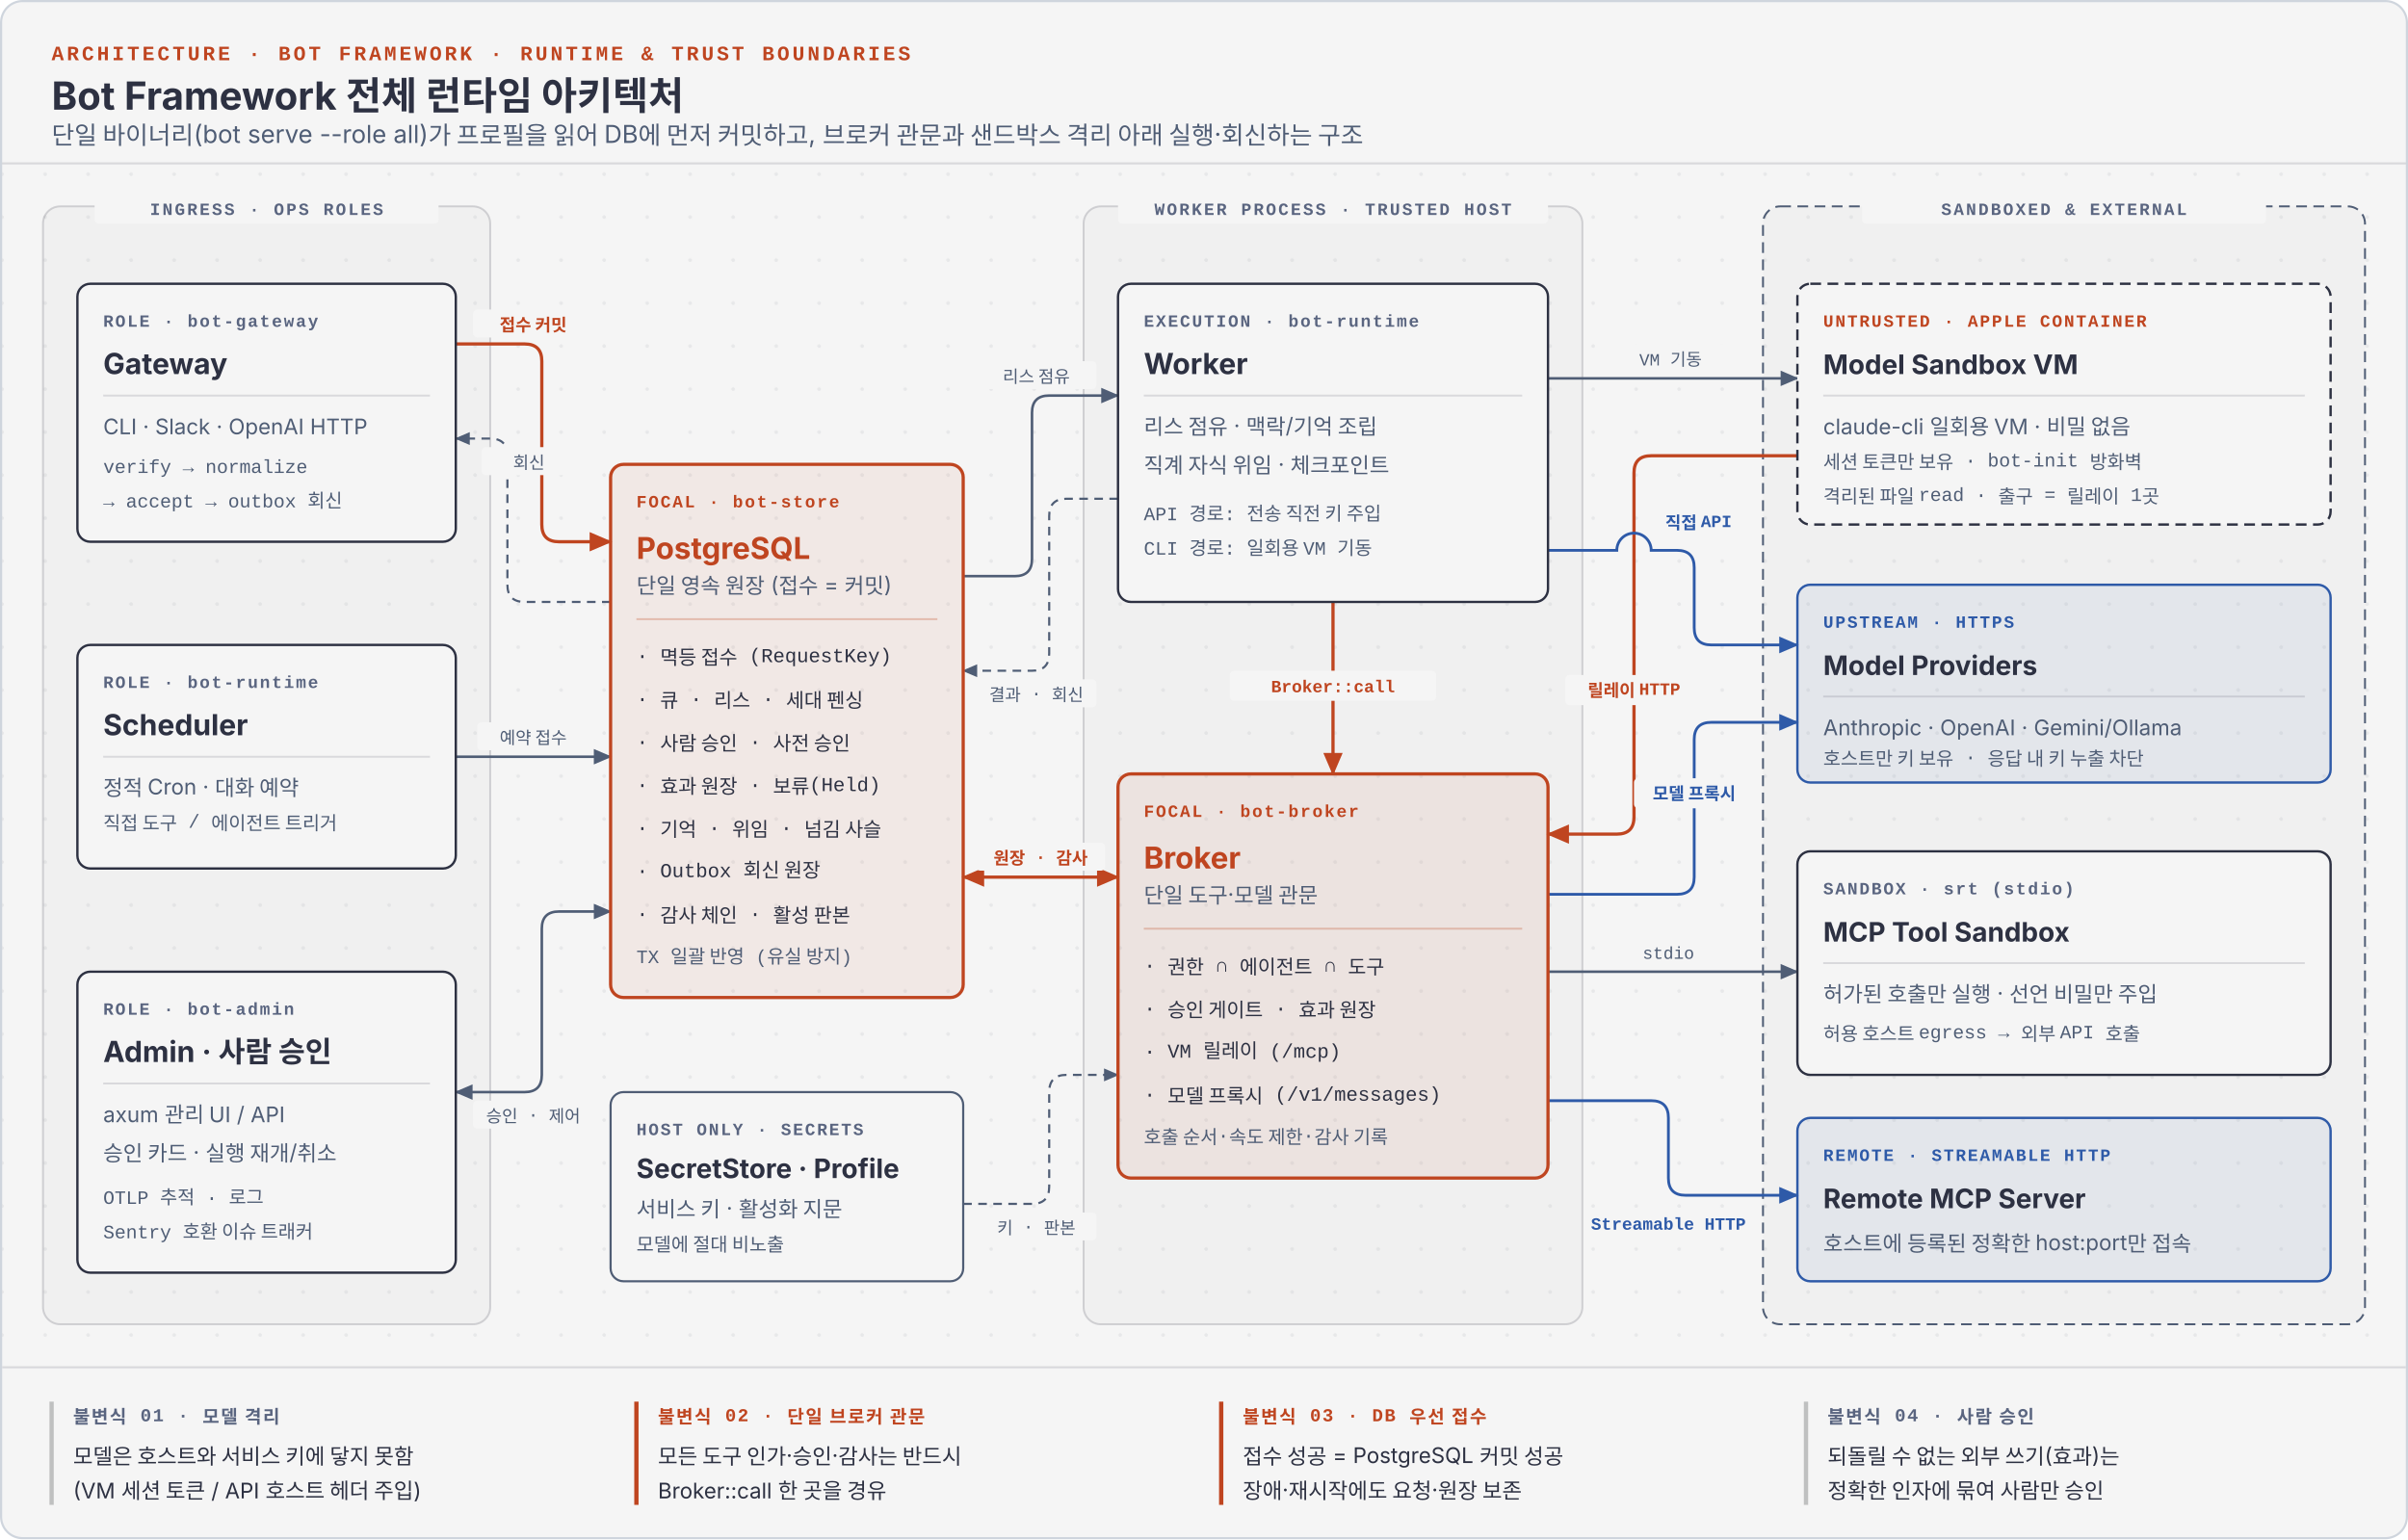
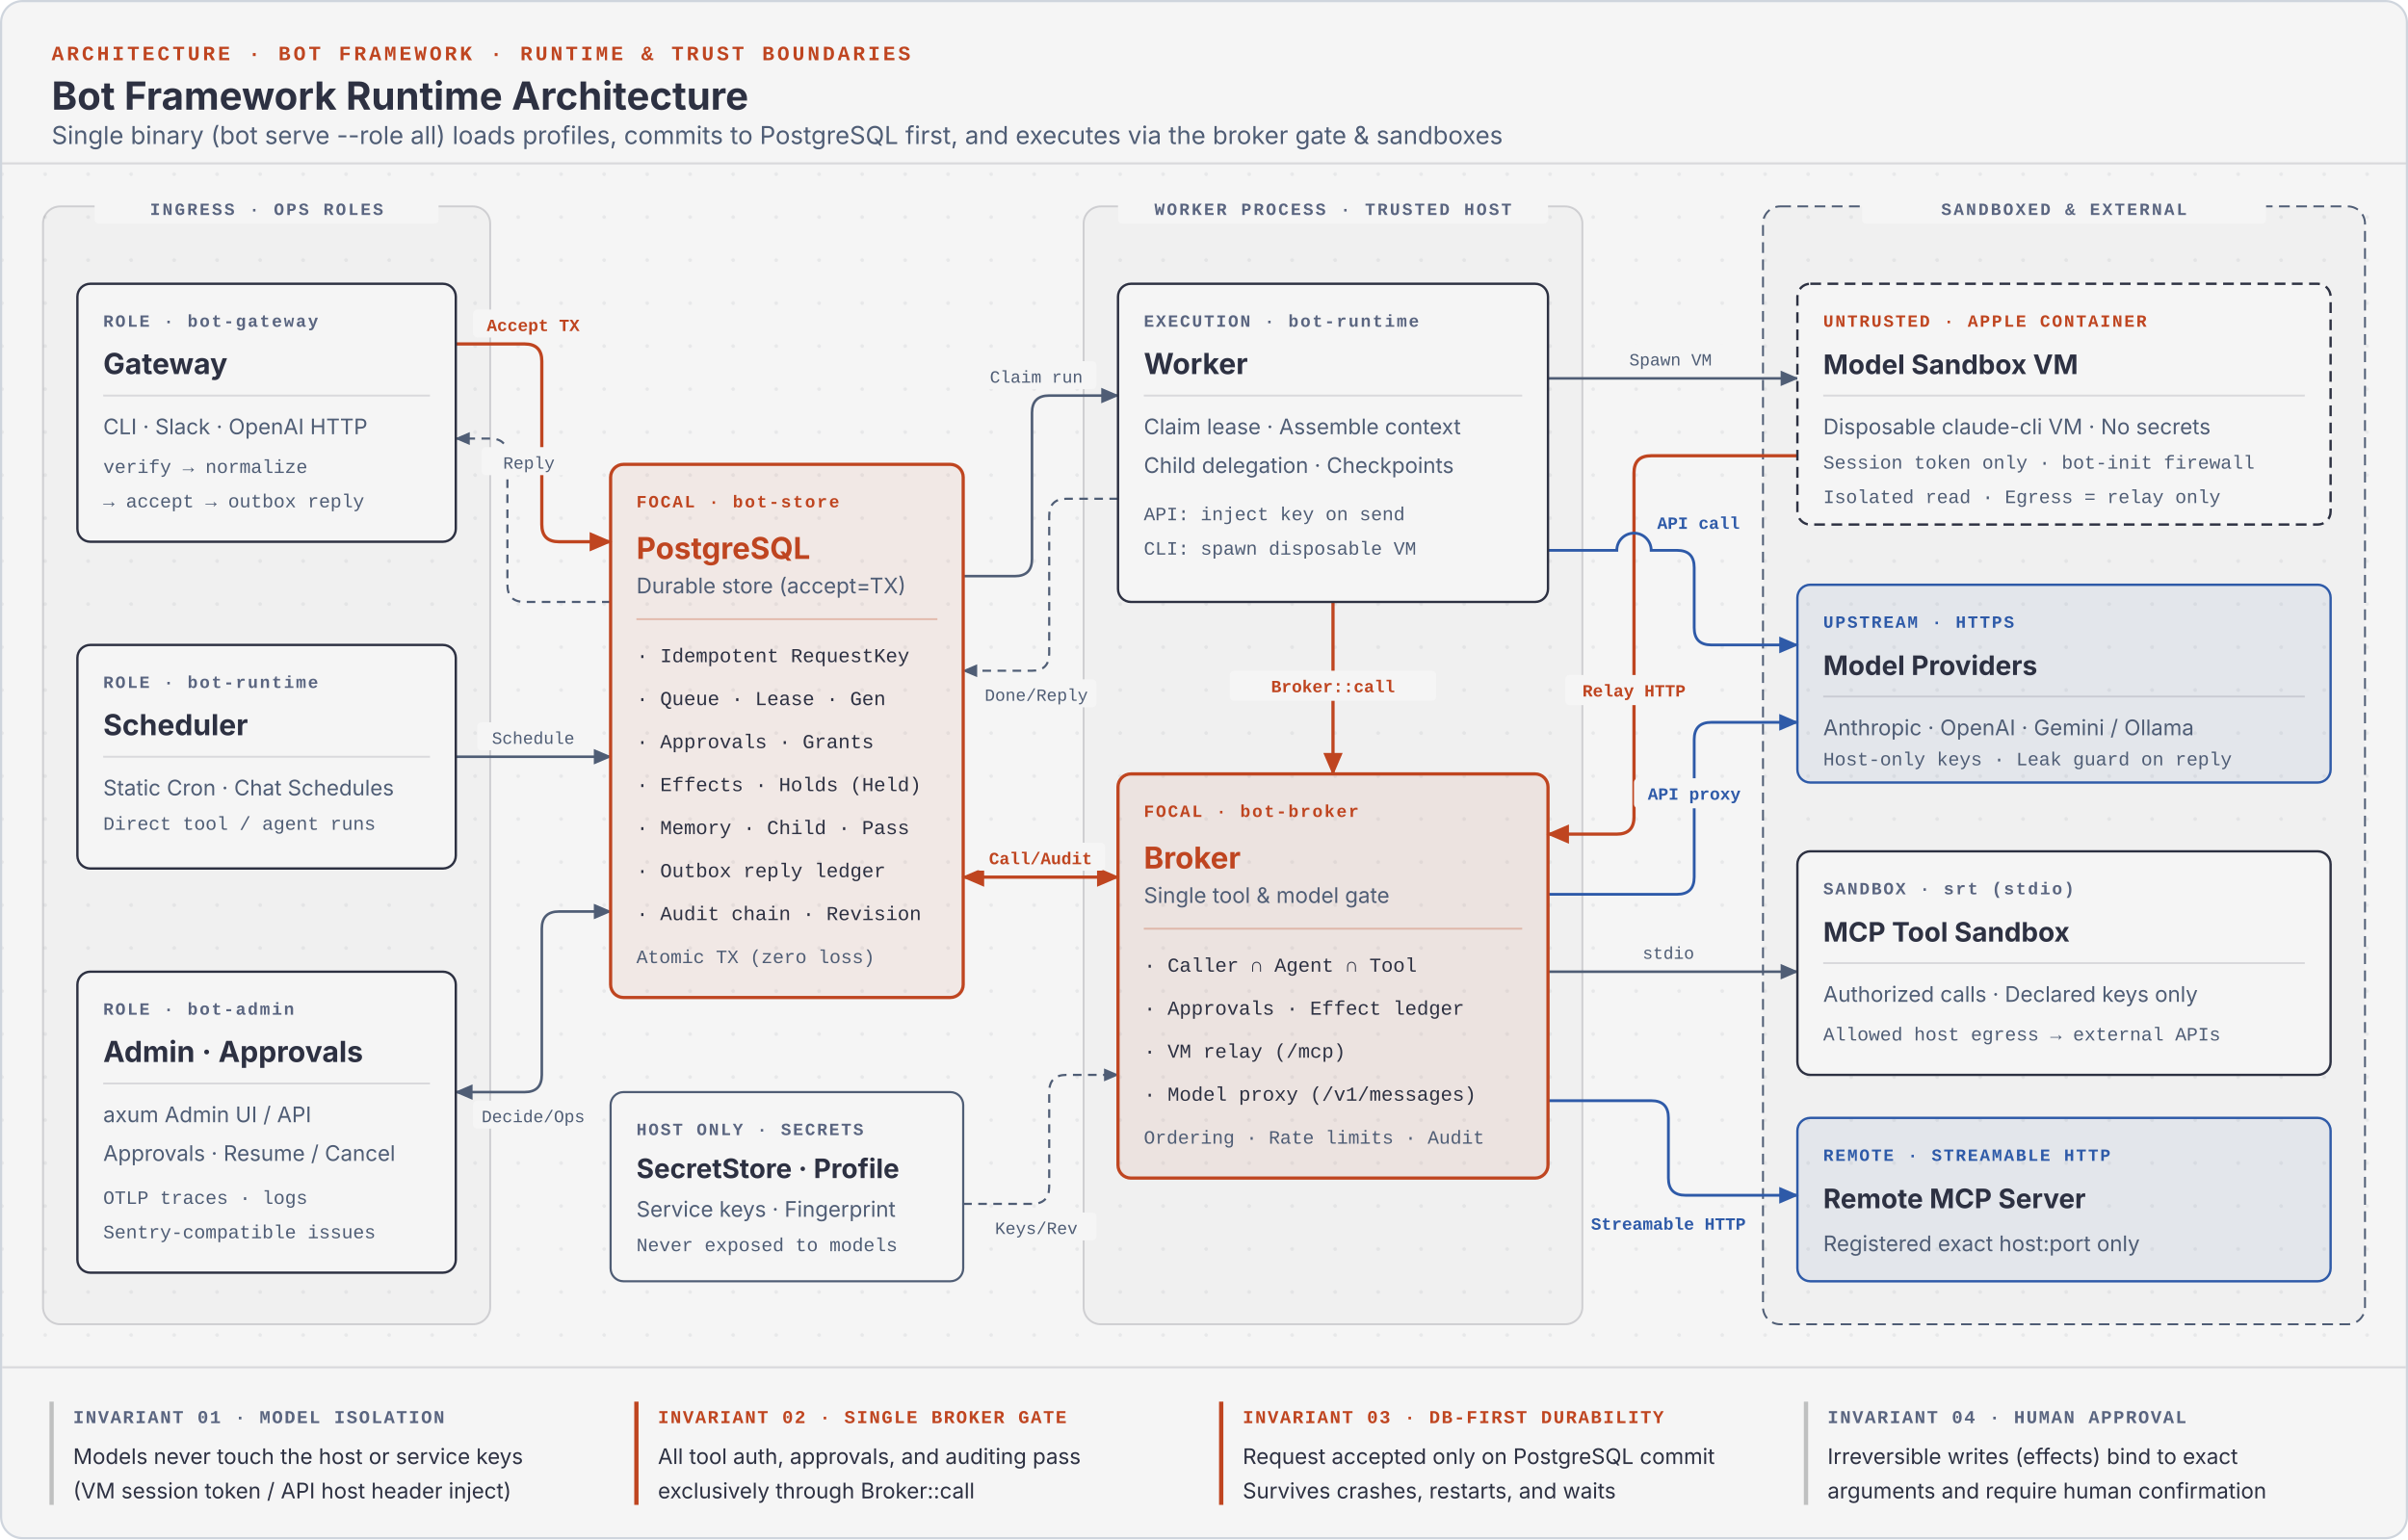
<svg xmlns="http://www.w3.org/2000/svg" viewBox="0 0 1120 716" width="1120" height="716" role="img" aria-labelledby="t-rt-l d-rt-l">
  <style>
    .bg { fill: #f5f5f5; }
    .frame { fill: #f5f5f5; stroke: #cfd5dd; stroke-width: 1; }
    .hdr-bg { fill: #f5f5f5; }
    .ftr-bg { fill: #f5f5f5; }
    .hdr-rule { stroke: rgba(45,49,66,0.14); stroke-width: 1; }
    .dot { fill: rgba(45,49,66,0.11); }
    .zone { fill: rgba(45,49,66,0.025); stroke: rgba(45,49,66,0.18); stroke-width: 0.9; }
    .zone-dash { fill: rgba(45,49,66,0.025); stroke: #4f5d75; stroke-width: 0.9; stroke-dasharray: 5,3; }
    .node { fill: #f5f5f5; stroke: #2d3142; stroke-width: 1.1; }
    .node-soft { fill: #f5f5f5; stroke: #4f5d75; stroke-width: 1; }
    .node-dash { fill: #f5f5f5; stroke: #2d3142; stroke-width: 1.1; stroke-dasharray: 5,3; }
    .node-focal { fill: rgba(191,69,32,0.075); stroke: #bf4520; stroke-width: 1.5; }
    .node-link { fill: rgba(46,90,168,0.07); stroke: #2e5aa8; stroke-width: 1.1; }
    .div { stroke: rgba(45,49,66,0.14); stroke-width: 0.9; }
    .div-acc { stroke: rgba(191,69,32,0.28); stroke-width: 0.9; }
    .lbl-bg { fill: #f5f5f5; }
    .h-eye { font-family: ui-monospace, SFMono-Regular, Menlo, Monaco, Consolas, 'Liberation Mono', monospace; font-size: 9.5px; font-weight: 600; letter-spacing: 0.14em; fill: #bf4520; }
    .h-title { font-family: -apple-system, BlinkMacSystemFont, 'Apple SD Gothic Neo', 'Malgun Gothic', 'Noto Sans KR', 'Segoe UI', sans-serif; font-size: 18px; font-weight: 700; fill: #2d3142; }
    .h-sub { font-family: -apple-system, BlinkMacSystemFont, 'Apple SD Gothic Neo', 'Malgun Gothic', 'Noto Sans KR', 'Segoe UI', sans-serif; font-size: 11.5px; fill: #4f5d75; }
    .eye { font-family: ui-monospace, SFMono-Regular, Menlo, Monaco, Consolas, 'Liberation Mono', monospace; font-size: 8px; font-weight: 600; letter-spacing: 0.10em; fill: #5a6580; }
    .eye-acc { font-family: ui-monospace, SFMono-Regular, Menlo, Monaco, Consolas, 'Liberation Mono', monospace; font-size: 8px; font-weight: 600; letter-spacing: 0.10em; fill: #bf4520; }
    .eye-lnk { font-family: ui-monospace, SFMono-Regular, Menlo, Monaco, Consolas, 'Liberation Mono', monospace; font-size: 8px; font-weight: 600; letter-spacing: 0.10em; fill: #2e5aa8; }
    .ttl { font-family: -apple-system, BlinkMacSystemFont, 'Apple SD Gothic Neo', 'Malgun Gothic', 'Noto Sans KR', 'Segoe UI', sans-serif; font-size: 13.5px; font-weight: 700; fill: #2d3142; }
    .ttl-sm { font-family: -apple-system, BlinkMacSystemFont, 'Apple SD Gothic Neo', 'Malgun Gothic', 'Noto Sans KR', 'Segoe UI', sans-serif; font-size: 12.5px; font-weight: 700; fill: #2d3142; }
    .ttl-acc { font-family: -apple-system, BlinkMacSystemFont, 'Apple SD Gothic Neo', 'Malgun Gothic', 'Noto Sans KR', 'Segoe UI', sans-serif; font-size: 14px; font-weight: 700; fill: #bf4520; }
    .sub { font-family: -apple-system, BlinkMacSystemFont, 'Apple SD Gothic Neo', 'Malgun Gothic', 'Noto Sans KR', 'Segoe UI', sans-serif; font-size: 10px; fill: #4f5d75; }
    .mono { font-family: ui-monospace, SFMono-Regular, Menlo, Monaco, Consolas, 'Liberation Mono', monospace; font-size: 8.8px; fill: #4f5d75; }
    .mono-ink { font-family: ui-monospace, SFMono-Regular, Menlo, Monaco, Consolas, 'Liberation Mono', monospace; font-size: 9.2px; font-weight: 500; fill: #2d3142; }
    .zlbl { font-family: ui-monospace, SFMono-Regular, Menlo, Monaco, Consolas, 'Liberation Mono', monospace; font-size: 8px; font-weight: 600; letter-spacing: 0.12em; fill: #5a6580; }
    .zlbl-acc { font-family: ui-monospace, SFMono-Regular, Menlo, Monaco, Consolas, 'Liberation Mono', monospace; font-size: 8px; font-weight: 600; letter-spacing: 0.12em; fill: #bf4520; }
    .edge { fill: none; stroke: #4f5d75; stroke-width: 1.2; }
    .edge-dash { fill: none; stroke: #4f5d75; stroke-width: 1; stroke-dasharray: 4,3; }
    .edge-acc { fill: none; stroke: #bf4520; stroke-width: 1.5; }
    .edge-lnk { fill: none; stroke: #2e5aa8; stroke-width: 1.3; }
    .elbl { font-family: ui-monospace, SFMono-Regular, Menlo, Monaco, Consolas, 'Liberation Mono', monospace; font-size: 8px; font-weight: 500; fill: #4f5d75; }
    .elbl-acc { font-family: ui-monospace, SFMono-Regular, Menlo, Monaco, Consolas, 'Liberation Mono', monospace; font-size: 8px; font-weight: 600; fill: #bf4520; }
    .elbl-lnk { font-family: ui-monospace, SFMono-Regular, Menlo, Monaco, Consolas, 'Liberation Mono', monospace; font-size: 8px; font-weight: 600; fill: #2e5aa8; }
    .ar-m { fill: #4f5d75; }
    .ar-a { fill: #bf4520; }
    .ar-l { fill: #2e5aa8; }
    .bar { stroke: #bfc0c0; stroke-width: 2; }
    .bar-acc { stroke: #bf4520; stroke-width: 2; }
    .fk { font-family: ui-monospace, SFMono-Regular, Menlo, Monaco, Consolas, 'Liberation Mono', monospace; font-size: 8.5px; font-weight: 600; letter-spacing: 0.08em; fill: #5a6580; }
    .fk-acc { font-family: ui-monospace, SFMono-Regular, Menlo, Monaco, Consolas, 'Liberation Mono', monospace; font-size: 8.5px; font-weight: 600; letter-spacing: 0.08em; fill: #bf4520; }
    .fv { font-family: -apple-system, BlinkMacSystemFont, 'Apple SD Gothic Neo', 'Malgun Gothic', 'Noto Sans KR', 'Segoe UI', sans-serif; font-size: 10px; fill: #2d3142; }
  </style>
  <defs>
    <clipPath id="clip-rt-l">
      <rect x="0.5" y="0.5" width="1119" height="715" rx="10" />
    </clipPath>
    <pattern id="dots-rt-l" width="20" height="20" patternUnits="userSpaceOnUse">
      <circle cx="1" cy="1" r="0.85" class="dot" />
    </pattern>
    <marker id="ar-m-rt-l" markerWidth="7" markerHeight="6" refX="6.5" refY="3" orient="auto">
      <polygon points="0 0, 7 3, 0 6" class="ar-m" />
    </marker>
    <marker id="ar-mr-rt-l" markerWidth="7" markerHeight="6" refX="0.5" refY="3" orient="auto">
      <polygon points="7 0, 0 3, 7 6" class="ar-m" />
    </marker>
    <marker id="ar-a-rt-l" markerWidth="7" markerHeight="6" refX="6.5" refY="3" orient="auto">
      <polygon points="0 0, 7 3, 0 6" class="ar-a" />
    </marker>
    <marker id="ar-ar-rt-l" markerWidth="7" markerHeight="6" refX="0.5" refY="3" orient="auto">
      <polygon points="7 0, 0 3, 7 6" class="ar-a" />
    </marker>
    <marker id="ar-l-rt-l" markerWidth="7" markerHeight="6" refX="6.5" refY="3" orient="auto">
      <polygon points="0 0, 7 3, 0 6" class="ar-l" />
    </marker>
    <marker id="ar-lr-rt-l" markerWidth="7" markerHeight="6" refX="0.5" refY="3" orient="auto">
      <polygon points="7 0, 0 3, 7 6" class="ar-l" />
    </marker>
  </defs>
  <g clip-path="url(#clip-rt-l)">
    <rect width="1120" height="716" class="bg" />
    <rect x="0" y="76" width="1120" height="560" fill="url(#dots-rt-l)" opacity="0.6" />
    <text x="24" y="28" class="h-eye">ARCHITECTURE · BOT FRAMEWORK · RUNTIME &amp; TRUST BOUNDARIES</text>
-     <text x="24" y="51" class="h-title">Bot Framework 전체 런타임 아키텍처</text>
-     <text x="24" y="67" class="h-sub">단일 바이너리(bot serve --role all)가 프로필을 읽어 DB에 먼저 커밋하고, 브로커 관문과 샌드박스 격리 아래 실행·회신하는 구조</text>
+     <text x="24" y="51" class="h-title">Bot Framework Runtime Architecture</text>
+     <text x="24" y="67" class="h-sub">Single binary (bot serve --role all) loads profiles, commits to PostgreSQL first, and executes via the broker gate &amp; sandboxes</text>
    <line x1="0" y1="76" x2="1120" y2="76" class="hdr-rule" />
    <g transform="translate(0,68)">
      <rect x="20" y="28" width="208" height="520" rx="8" class="zone" />
      <rect x="44" y="22" width="160" height="14" rx="2" class="lbl-bg" />
      <text x="124" y="32" text-anchor="middle" class="zlbl">INGRESS · OPS ROLES</text>
      <rect x="504" y="28" width="232" height="520" rx="8" class="zone" />
      <rect x="520" y="22" width="200" height="14" rx="2" class="lbl-bg" />
      <text x="620" y="32" text-anchor="middle" class="zlbl">WORKER PROCESS · TRUSTED HOST</text>
      <rect x="820" y="28" width="280" height="520" rx="8" class="zone-dash" />
      <rect x="866" y="22" width="188" height="14" rx="2" class="lbl-bg" />
      <text x="960" y="32" text-anchor="middle" class="zlbl">SANDBOXED &amp; EXTERNAL</text>
      <path d="M 212,92 H 244 Q 252,92 252,100 V 176 Q 252,184 260,184 H 284" class="edge-acc" marker-end="url(#ar-a-rt-l)" />
      <path d="M 284,212 H 244 Q 236,212 236,204 V 144 Q 236,136 228,136 H 212" class="edge-dash" marker-end="url(#ar-m-rt-l)" />
      <line x1="212" y1="284" x2="284" y2="284" class="edge" marker-end="url(#ar-m-rt-l)" />
      <path d="M 212,440 H 244 Q 252,440 252,432 V 364 Q 252,356 260,356 H 284" class="edge" marker-start="url(#ar-mr-rt-l)" marker-end="url(#ar-m-rt-l)" />
      <path d="M 448,200 H 472 Q 480,200 480,192 V 124 Q 480,116 488,116 H 520" class="edge" marker-end="url(#ar-m-rt-l)" />
      <path d="M 520,164 H 496 Q 488,164 488,172 V 236 Q 488,244 480,244 H 448" class="edge-dash" marker-end="url(#ar-m-rt-l)" />
      <line x1="448" y1="340" x2="520" y2="340" class="edge-acc" marker-start="url(#ar-ar-rt-l)" marker-end="url(#ar-a-rt-l)" />
      <path d="M 448,492 H 480 Q 488,492 488,484 V 440 Q 488,432 496,432 H 520" class="edge-dash" marker-end="url(#ar-m-rt-l)" />
      <line x1="620" y1="212" x2="620" y2="292" class="edge-acc" marker-end="url(#ar-a-rt-l)" />
      <line x1="720" y1="108" x2="836" y2="108" class="edge" marker-end="url(#ar-m-rt-l)" />
      <path d="M 836,144 H 768 Q 760,144 760,152 V 312 Q 760,320 752,320 H 720" class="edge-acc" marker-end="url(#ar-a-rt-l)" />
      <path d="M 720,188 H 752 a 8,8 0 0,1 16,0 H 780 Q 788,188 788,196 V 224 Q 788,232 796,232 H 836" class="edge-lnk" marker-end="url(#ar-l-rt-l)" />
      <path d="M 720,348 H 780 Q 788,348 788,340 V 276 Q 788,268 796,268 H 836" class="edge-lnk" marker-end="url(#ar-l-rt-l)" />
      <line x1="720" y1="384" x2="836" y2="384" class="edge" marker-end="url(#ar-m-rt-l)" />
      <path d="M 720,444 H 768 Q 776,444 776,452 V 480 Q 776,488 784,488 H 836" class="edge-lnk" marker-end="url(#ar-l-rt-l)" />
      <rect x="220" y="76" width="56" height="13" rx="2" class="lbl-bg" />
-       <text x="248" y="86" text-anchor="middle" class="elbl-acc">접수 커밋</text>
+       <text x="248" y="86" text-anchor="middle" class="elbl-acc">Accept TX</text>
      <rect x="224" y="140" width="44" height="13" rx="2" class="lbl-bg" />
-       <text x="246" y="150" text-anchor="middle" class="elbl">회신</text>
+       <text x="246" y="150" text-anchor="middle" class="elbl">Reply</text>
      <rect x="222" y="268" width="52" height="13" rx="2" class="lbl-bg" />
-       <text x="248" y="278" text-anchor="middle" class="elbl">예약 접수</text>
+       <text x="248" y="278" text-anchor="middle" class="elbl">Schedule</text>
      <rect x="220" y="444" width="56" height="13" rx="2" class="lbl-bg" />
-       <text x="248" y="454" text-anchor="middle" class="elbl">승인 · 제어</text>
+       <text x="248" y="454" text-anchor="middle" class="elbl">Decide/Ops</text>
      <rect x="454" y="100" width="56" height="13" rx="2" class="lbl-bg" />
-       <text x="482" y="110" text-anchor="middle" class="elbl">리스 점유</text>
+       <text x="482" y="110" text-anchor="middle" class="elbl">Claim run</text>
      <rect x="454" y="248" width="56" height="13" rx="2" class="lbl-bg" />
-       <text x="482" y="258" text-anchor="middle" class="elbl">결과 · 회신</text>
+       <text x="482" y="258" text-anchor="middle" class="elbl">Done/Reply</text>
      <rect x="454" y="324" width="60" height="13" rx="2" class="lbl-bg" />
-       <text x="484" y="334" text-anchor="middle" class="elbl-acc">원장 · 감사</text>
+       <text x="484" y="334" text-anchor="middle" class="elbl-acc">Call/Audit</text>
      <rect x="454" y="496" width="56" height="13" rx="2" class="lbl-bg" />
-       <text x="482" y="506" text-anchor="middle" class="elbl">키 · 판본</text>
+       <text x="482" y="506" text-anchor="middle" class="elbl">Keys/Rev</text>
      <rect x="572" y="244" width="96" height="14" rx="2" class="lbl-bg" />
      <text x="620" y="254" text-anchor="middle" class="elbl-acc">Broker::call</text>
      <rect x="742" y="92" width="70" height="13" rx="2" class="lbl-bg" />
-       <text x="777" y="102" text-anchor="middle" class="elbl">VM 기동</text>
+       <text x="777" y="102" text-anchor="middle" class="elbl">Spawn VM</text>
      <rect x="728" y="246" width="64" height="14" rx="2" class="lbl-bg" />
-       <text x="760" y="256" text-anchor="middle" class="elbl-acc">릴레이 HTTP</text>
+       <text x="760" y="256" text-anchor="middle" class="elbl-acc">Relay HTTP</text>
      <rect x="766" y="168" width="48" height="14" rx="2" class="lbl-bg" />
-       <text x="790" y="178" text-anchor="middle" class="elbl-lnk">직접 API</text>
+       <text x="790" y="178" text-anchor="middle" class="elbl-lnk">API call</text>
      <rect x="760" y="294" width="56" height="14" rx="2" class="lbl-bg" />
-       <text x="788" y="304" text-anchor="middle" class="elbl-lnk">모델 프록시</text>
+       <text x="788" y="304" text-anchor="middle" class="elbl-lnk">API proxy</text>
      <rect x="748" y="368" width="56" height="13" rx="2" class="lbl-bg" />
      <text x="776" y="378" text-anchor="middle" class="elbl">stdio</text>
      <rect x="738" y="494" width="76" height="13" rx="2" class="lbl-bg" />
      <text x="776" y="504" text-anchor="middle" class="elbl-lnk" font-size="7.5">Streamable HTTP</text>
      <g id="node-gateway">
        <rect x="36" y="64" width="176" height="120" rx="6" class="node" />
        <text x="48" y="84" class="eye">ROLE · bot-gateway</text>
        <text x="48" y="106" class="ttl">Gateway</text>
        <line x1="48" y1="116" x2="200" y2="116" class="div" />
        <text x="48" y="134" class="sub">CLI · Slack · OpenAI HTTP</text>
        <text x="48" y="152" class="mono">verify → normalize</text>
-         <text x="48" y="168" class="mono">→ accept → outbox 회신</text>
+         <text x="48" y="168" class="mono">→ accept → outbox reply</text>
      </g>
      <g id="node-scheduler">
        <rect x="36" y="232" width="176" height="104" rx="6" class="node" />
        <text x="48" y="252" class="eye">ROLE · bot-runtime</text>
        <text x="48" y="274" class="ttl">Scheduler</text>
        <line x1="48" y1="284" x2="200" y2="284" class="div" />
-         <text x="48" y="302" class="sub">정적 Cron · 대화 예약</text>
-         <text x="48" y="318" class="mono">직접 도구 / 에이전트 트리거</text>
+         <text x="48" y="302" class="sub">Static Cron · Chat Schedules</text>
+         <text x="48" y="318" class="mono">Direct tool / agent runs</text>
      </g>
      <g id="node-admin">
        <rect x="36" y="384" width="176" height="140" rx="6" class="node" />
        <text x="48" y="404" class="eye">ROLE · bot-admin</text>
-         <text x="48" y="426" class="ttl">Admin · 사람 승인</text>
+         <text x="48" y="426" class="ttl">Admin · Approvals</text>
        <line x1="48" y1="436" x2="200" y2="436" class="div" />
-         <text x="48" y="454" class="sub">axum 관리 UI / API</text>
-         <text x="48" y="472" class="sub">승인 카드 · 실행 재개/취소</text>
-         <text x="48" y="492" class="mono">OTLP 추적 · 로그</text>
-         <text x="48" y="508" class="mono">Sentry 호환 이슈 트래커</text>
+         <text x="48" y="454" class="sub">axum Admin UI / API</text>
+         <text x="48" y="472" class="sub">Approvals · Resume / Cancel</text>
+         <text x="48" y="492" class="mono">OTLP traces · logs</text>
+         <text x="48" y="508" class="mono">Sentry-compatible issues</text>
      </g>
      <g id="node-pg">
        <rect x="284" y="148" width="164" height="248" rx="6" class="node-focal" />
        <text x="296" y="168" class="eye-acc">FOCAL · bot-store</text>
        <text x="296" y="192" class="ttl-acc">PostgreSQL</text>
-         <text x="296" y="208" class="sub">단일 영속 원장 (접수 = 커밋)</text>
+         <text x="296" y="208" class="sub">Durable store (accept=TX)</text>
        <line x1="296" y1="220" x2="436" y2="220" class="div-acc" />
-         <text x="296" y="240" class="mono-ink">· 멱등 접수 (RequestKey)</text>
-         <text x="296" y="260" class="mono-ink">· 큐 · 리스 · 세대 펜싱</text>
-         <text x="296" y="280" class="mono-ink">· 사람 승인 · 사전 승인</text>
-         <text x="296" y="300" class="mono-ink">· 효과 원장 · 보류(Held)</text>
-         <text x="296" y="320" class="mono-ink">· 기억 · 위임 · 넘김 사슬</text>
-         <text x="296" y="340" class="mono-ink">· Outbox 회신 원장</text>
-         <text x="296" y="360" class="mono-ink">· 감사 체인 · 활성 판본</text>
-         <text x="296" y="380" class="mono">TX 일괄 반영 (유실 방지)</text>
+         <text x="296" y="240" class="mono-ink">· Idempotent RequestKey</text>
+         <text x="296" y="260" class="mono-ink">· Queue · Lease · Gen</text>
+         <text x="296" y="280" class="mono-ink">· Approvals · Grants</text>
+         <text x="296" y="300" class="mono-ink">· Effects · Holds (Held)</text>
+         <text x="296" y="320" class="mono-ink">· Memory · Child · Pass</text>
+         <text x="296" y="340" class="mono-ink">· Outbox reply ledger</text>
+         <text x="296" y="360" class="mono-ink">· Audit chain · Revision</text>
+         <text x="296" y="380" class="mono">Atomic TX (zero loss)</text>
      </g>
      <g id="node-secrets">
        <rect x="284" y="440" width="164" height="88" rx="6" class="node-soft" />
        <text x="296" y="460" class="eye">HOST ONLY · SECRETS</text>
        <text x="296" y="480" class="ttl-sm">SecretStore · Profile</text>
-         <text x="296" y="498" class="sub">서비스 키 · 활성화 지문</text>
-         <text x="296" y="514" class="mono">모델에 절대 비노출</text>
+         <text x="296" y="498" class="sub">Service keys · Fingerprint</text>
+         <text x="296" y="514" class="mono">Never exposed to models</text>
      </g>
      <g id="node-worker">
        <rect x="520" y="64" width="200" height="148" rx="6" class="node" />
        <text x="532" y="84" class="eye">EXECUTION · bot-runtime</text>
        <text x="532" y="106" class="ttl">Worker</text>
        <line x1="532" y1="116" x2="708" y2="116" class="div" />
-         <text x="532" y="134" class="sub">리스 점유 · 맥락/기억 조립</text>
-         <text x="532" y="152" class="sub">직계 자식 위임 · 체크포인트</text>
-         <text x="532" y="174" class="mono">API 경로: 전송 직전 키 주입</text>
-         <text x="532" y="190" class="mono">CLI 경로: 일회용 VM 기동</text>
+         <text x="532" y="134" class="sub">Claim lease · Assemble context</text>
+         <text x="532" y="152" class="sub">Child delegation · Checkpoints</text>
+         <text x="532" y="174" class="mono">API: inject key on send</text>
+         <text x="532" y="190" class="mono">CLI: spawn disposable VM</text>
      </g>
      <g id="node-broker">
        <rect x="520" y="292" width="200" height="188" rx="6" class="node-focal" />
        <text x="532" y="312" class="eye-acc">FOCAL · bot-broker</text>
        <text x="532" y="336" class="ttl-acc">Broker</text>
-         <text x="532" y="352" class="sub">단일 도구·모델 관문</text>
+         <text x="532" y="352" class="sub">Single tool &amp; model gate</text>
        <line x1="532" y1="364" x2="708" y2="364" class="div-acc" />
-         <text x="532" y="384" class="mono-ink">· 권한 ∩ 에이전트 ∩ 도구</text>
-         <text x="532" y="404" class="mono-ink">· 승인 게이트 · 효과 원장</text>
-         <text x="532" y="424" class="mono-ink">· VM 릴레이 (/mcp)</text>
-         <text x="532" y="444" class="mono-ink">· 모델 프록시 (/v1/messages)</text>
-         <text x="532" y="464" class="mono">호출 순서·속도 제한·감사 기록</text>
+         <text x="532" y="384" class="mono-ink">· Caller ∩ Agent ∩ Tool</text>
+         <text x="532" y="404" class="mono-ink">· Approvals · Effect ledger</text>
+         <text x="532" y="424" class="mono-ink">· VM relay (/mcp)</text>
+         <text x="532" y="444" class="mono-ink">· Model proxy (/v1/messages)</text>
+         <text x="532" y="464" class="mono">Ordering · Rate limits · Audit</text>
      </g>
      <g id="node-vm">
        <rect x="836" y="64" width="248" height="112" rx="6" class="node-dash" />
        <text x="848" y="84" class="eye-acc">UNTRUSTED · APPLE CONTAINER</text>
        <text x="848" y="106" class="ttl-sm">Model Sandbox VM</text>
        <line x1="848" y1="116" x2="1072" y2="116" class="div" />
-         <text x="848" y="134" class="sub">claude-cli 일회용 VM · 비밀 없음</text>
-         <text x="848" y="150" class="mono">세션 토큰만 보유 · bot-init 방화벽</text>
-         <text x="848" y="166" class="mono">격리된 파일 read · 출구 = 릴레이 1곳</text>
+         <text x="848" y="134" class="sub">Disposable claude-cli VM · No secrets</text>
+         <text x="848" y="150" class="mono">Session token only · bot-init firewall</text>
+         <text x="848" y="166" class="mono">Isolated read · Egress = relay only</text>
      </g>
      <g id="node-providers">
        <rect x="836" y="204" width="248" height="92" rx="6" class="node-link" />
        <text x="848" y="224" class="eye-lnk">UPSTREAM · HTTPS</text>
        <text x="848" y="246" class="ttl-sm">Model Providers</text>
        <line x1="848" y1="256" x2="1072" y2="256" class="div" />
-         <text x="848" y="274" class="sub">Anthropic · OpenAI · Gemini/Ollama</text>
-         <text x="848" y="288" class="mono">호스트만 키 보유 · 응답 내 키 누출 차단</text>
+         <text x="848" y="274" class="sub">Anthropic · OpenAI · Gemini / Ollama</text>
+         <text x="848" y="288" class="mono">Host-only keys · Leak guard on reply</text>
      </g>
      <g id="node-mcp-srt">
        <rect x="836" y="328" width="248" height="104" rx="6" class="node" />
        <text x="848" y="348" class="eye">SANDBOX · srt (stdio)</text>
        <text x="848" y="370" class="ttl-sm">MCP Tool Sandbox</text>
        <line x1="848" y1="380" x2="1072" y2="380" class="div" />
-         <text x="848" y="398" class="sub">허가된 호출만 실행 · 선언 비밀만 주입</text>
-         <text x="848" y="416" class="mono">허용 호스트 egress → 외부 API 호출</text>
+         <text x="848" y="398" class="sub">Authorized calls · Declared keys only</text>
+         <text x="848" y="416" class="mono">Allowed host egress → external APIs</text>
      </g>
      <g id="node-remote-mcp">
        <rect x="836" y="452" width="248" height="76" rx="6" class="node-link" />
        <text x="848" y="472" class="eye-lnk">REMOTE · STREAMABLE HTTP</text>
        <text x="848" y="494" class="ttl-sm">Remote MCP Server</text>
-         <text x="848" y="514" class="sub">호스트에 등록된 정확한 host:port만 접속</text>
+         <text x="848" y="514" class="sub">Registered exact host:port only</text>
      </g>
    </g>
    <line x1="1" y1="636" x2="1119" y2="636" class="hdr-rule" />
    <line x1="24" y1="652" x2="24" y2="700" class="bar" />
-     <text x="34" y="662" class="fk">불변식 01 · 모델 격리</text>
-     <text x="34" y="681" class="fv">모델은 호스트와 서비스 키에 닿지 못함</text>
-     <text x="34" y="697" class="fv">(VM 세션 토큰 / API 호스트 헤더 주입)</text>
+     <text x="34" y="662" class="fk">INVARIANT 01 · MODEL ISOLATION</text>
+     <text x="34" y="681" class="fv">Models never touch the host or service keys</text>
+     <text x="34" y="697" class="fv">(VM session token / API host header inject)</text>
    <line x1="296" y1="652" x2="296" y2="700" class="bar-acc" />
-     <text x="306" y="662" class="fk-acc">불변식 02 · 단일 브로커 관문</text>
-     <text x="306" y="681" class="fv">모든 도구 인가·승인·감사는 반드시</text>
-     <text x="306" y="697" class="fv">Broker::call 한 곳을 경유</text>
+     <text x="306" y="662" class="fk-acc">INVARIANT 02 · SINGLE BROKER GATE</text>
+     <text x="306" y="681" class="fv">All tool auth, approvals, and auditing pass</text>
+     <text x="306" y="697" class="fv">exclusively through Broker::call</text>
    <line x1="568" y1="652" x2="568" y2="700" class="bar-acc" />
-     <text x="578" y="662" class="fk-acc">불변식 03 · DB 우선 접수</text>
-     <text x="578" y="681" class="fv">접수 성공 = PostgreSQL 커밋 성공</text>
-     <text x="578" y="697" class="fv">장애·재시작에도 요청·원장 보존</text>
+     <text x="578" y="662" class="fk-acc">INVARIANT 03 · DB-FIRST DURABILITY</text>
+     <text x="578" y="681" class="fv">Request accepted only on PostgreSQL commit</text>
+     <text x="578" y="697" class="fv">Survives crashes, restarts, and waits</text>
    <line x1="840" y1="652" x2="840" y2="700" class="bar" />
-     <text x="850" y="662" class="fk">불변식 04 · 사람 승인</text>
-     <text x="850" y="681" class="fv">되돌릴 수 없는 외부 쓰기(효과)는</text>
-     <text x="850" y="697" class="fv">정확한 인자에 묶여 사람만 승인</text>
+     <text x="850" y="662" class="fk">INVARIANT 04 · HUMAN APPROVAL</text>
+     <text x="850" y="681" class="fv">Irreversible writes (effects) bind to exact</text>
+     <text x="850" y="697" class="fv">arguments and require human confirmation</text>
  </g>
  <rect x="0.5" y="0.5" width="1119" height="715" rx="10" fill="none" stroke="#cfd5dd" stroke-width="1" />
</svg>
